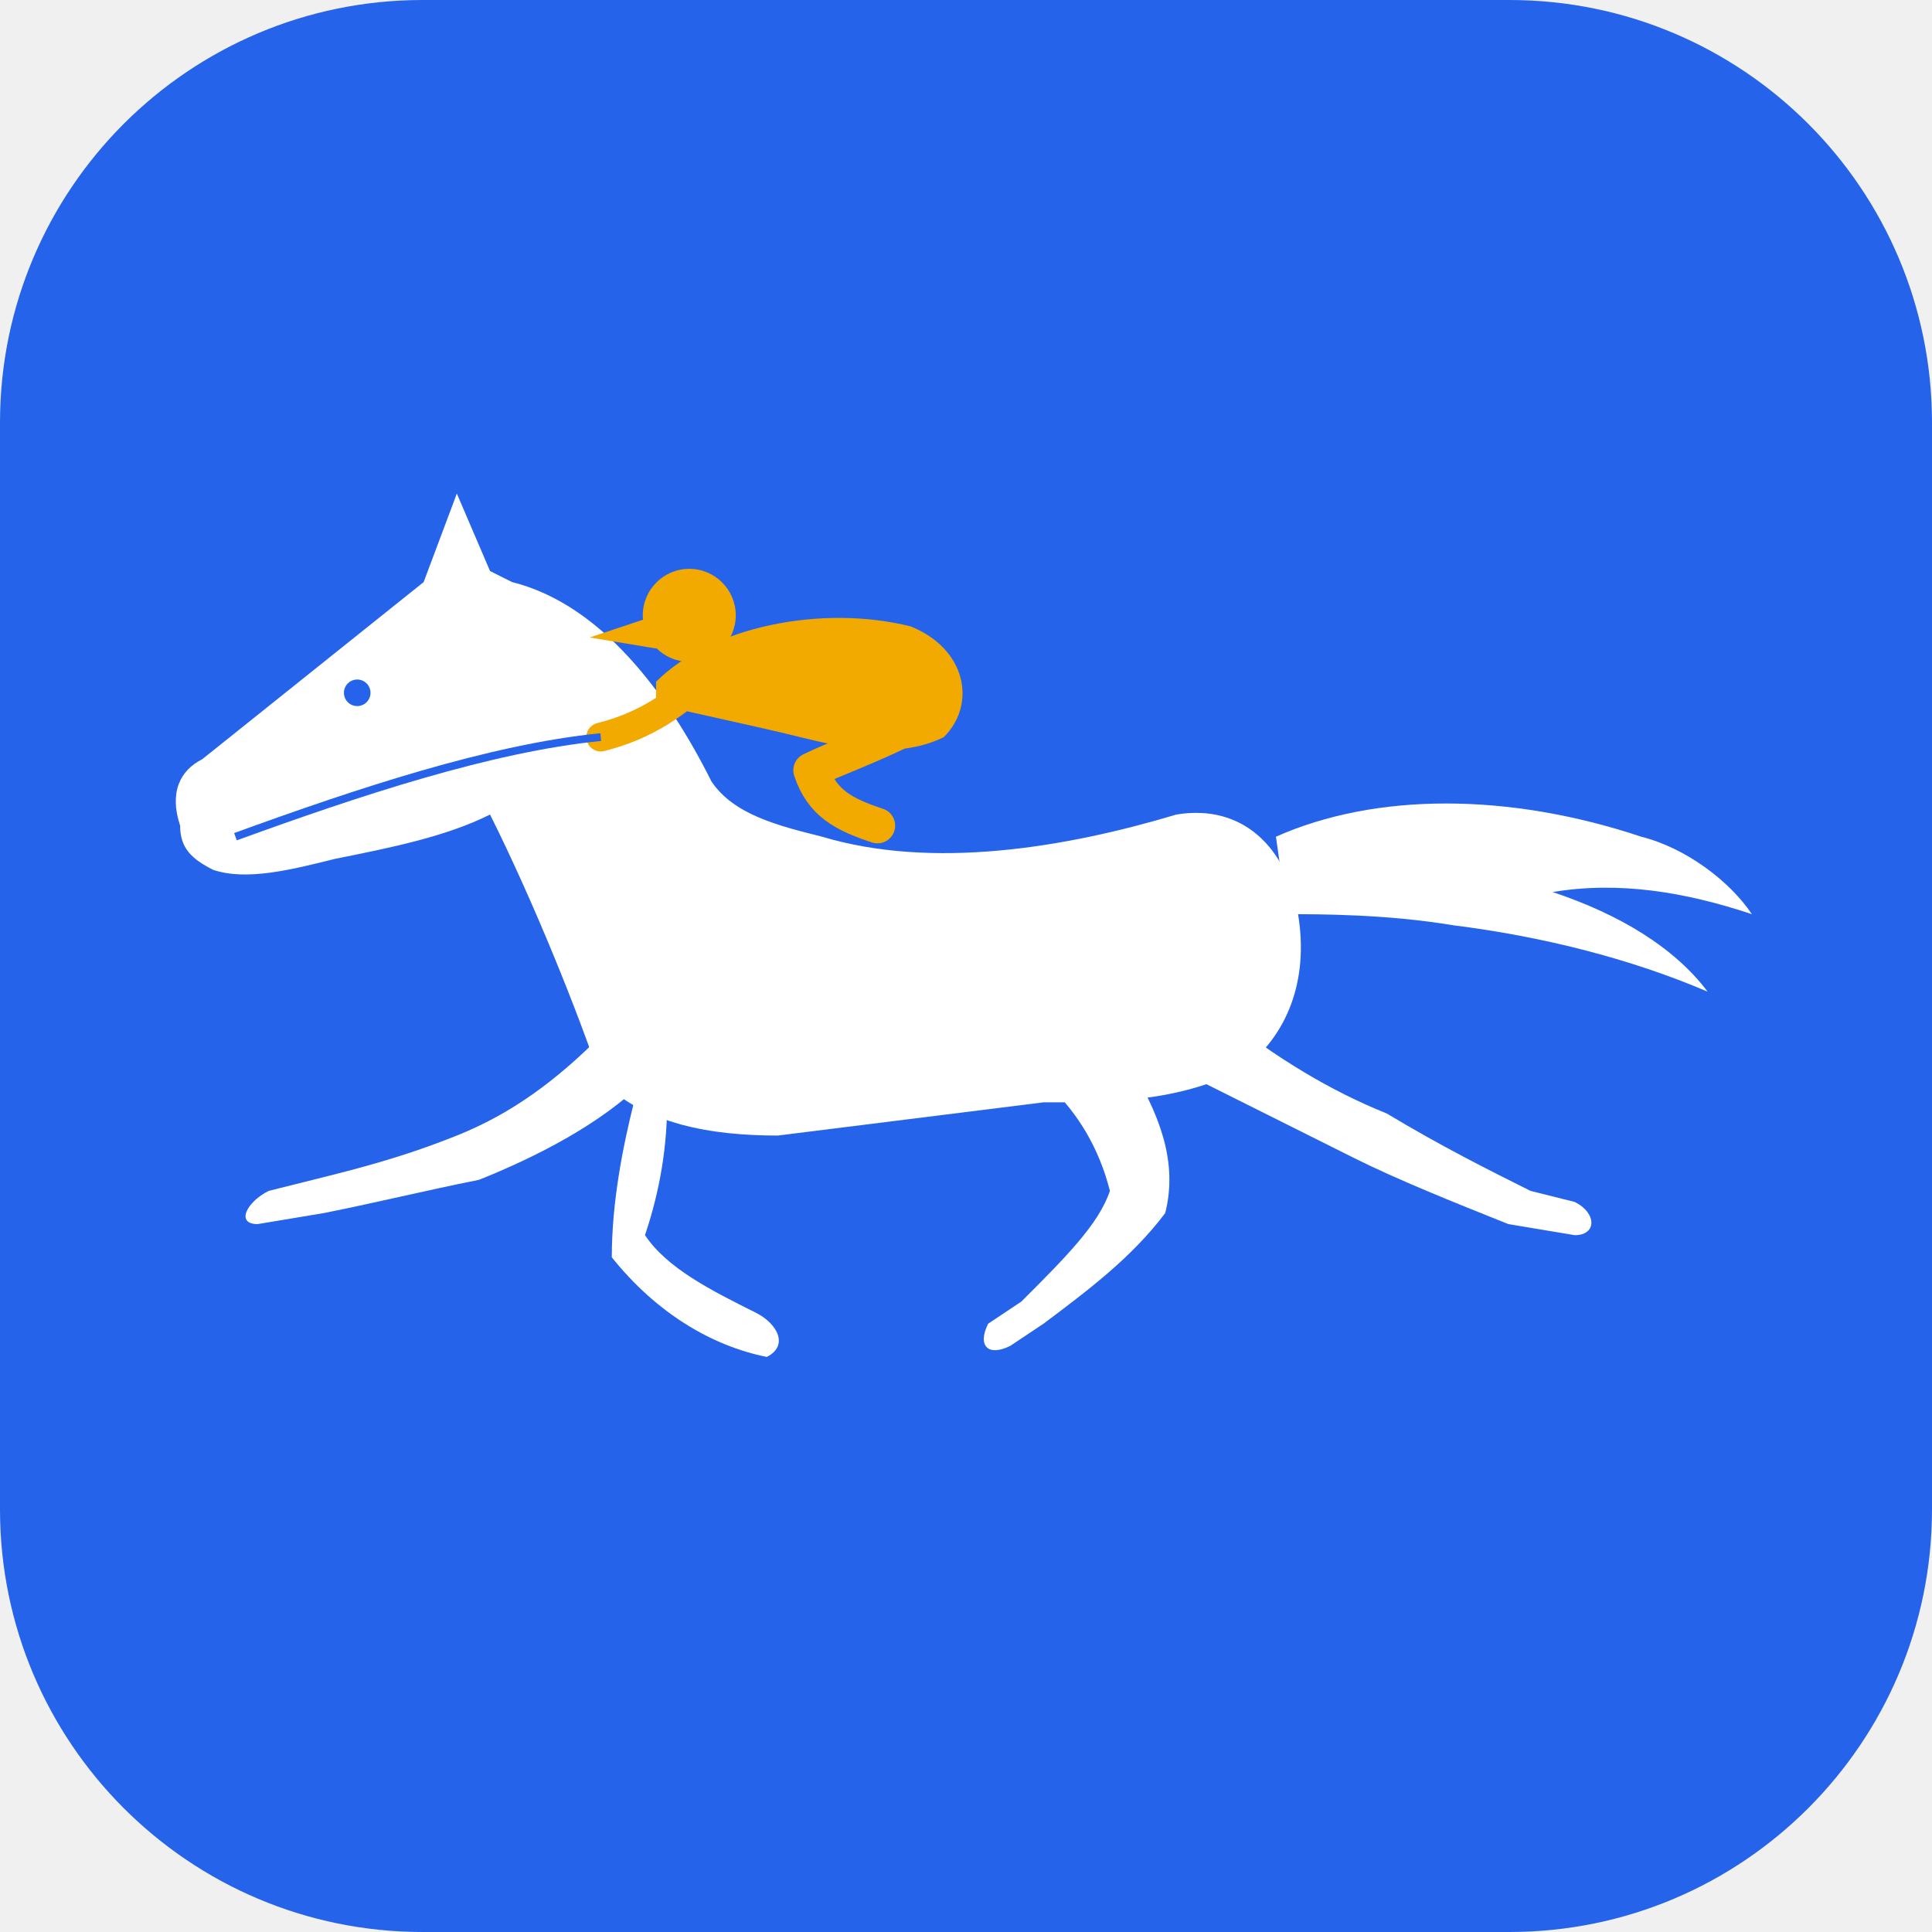
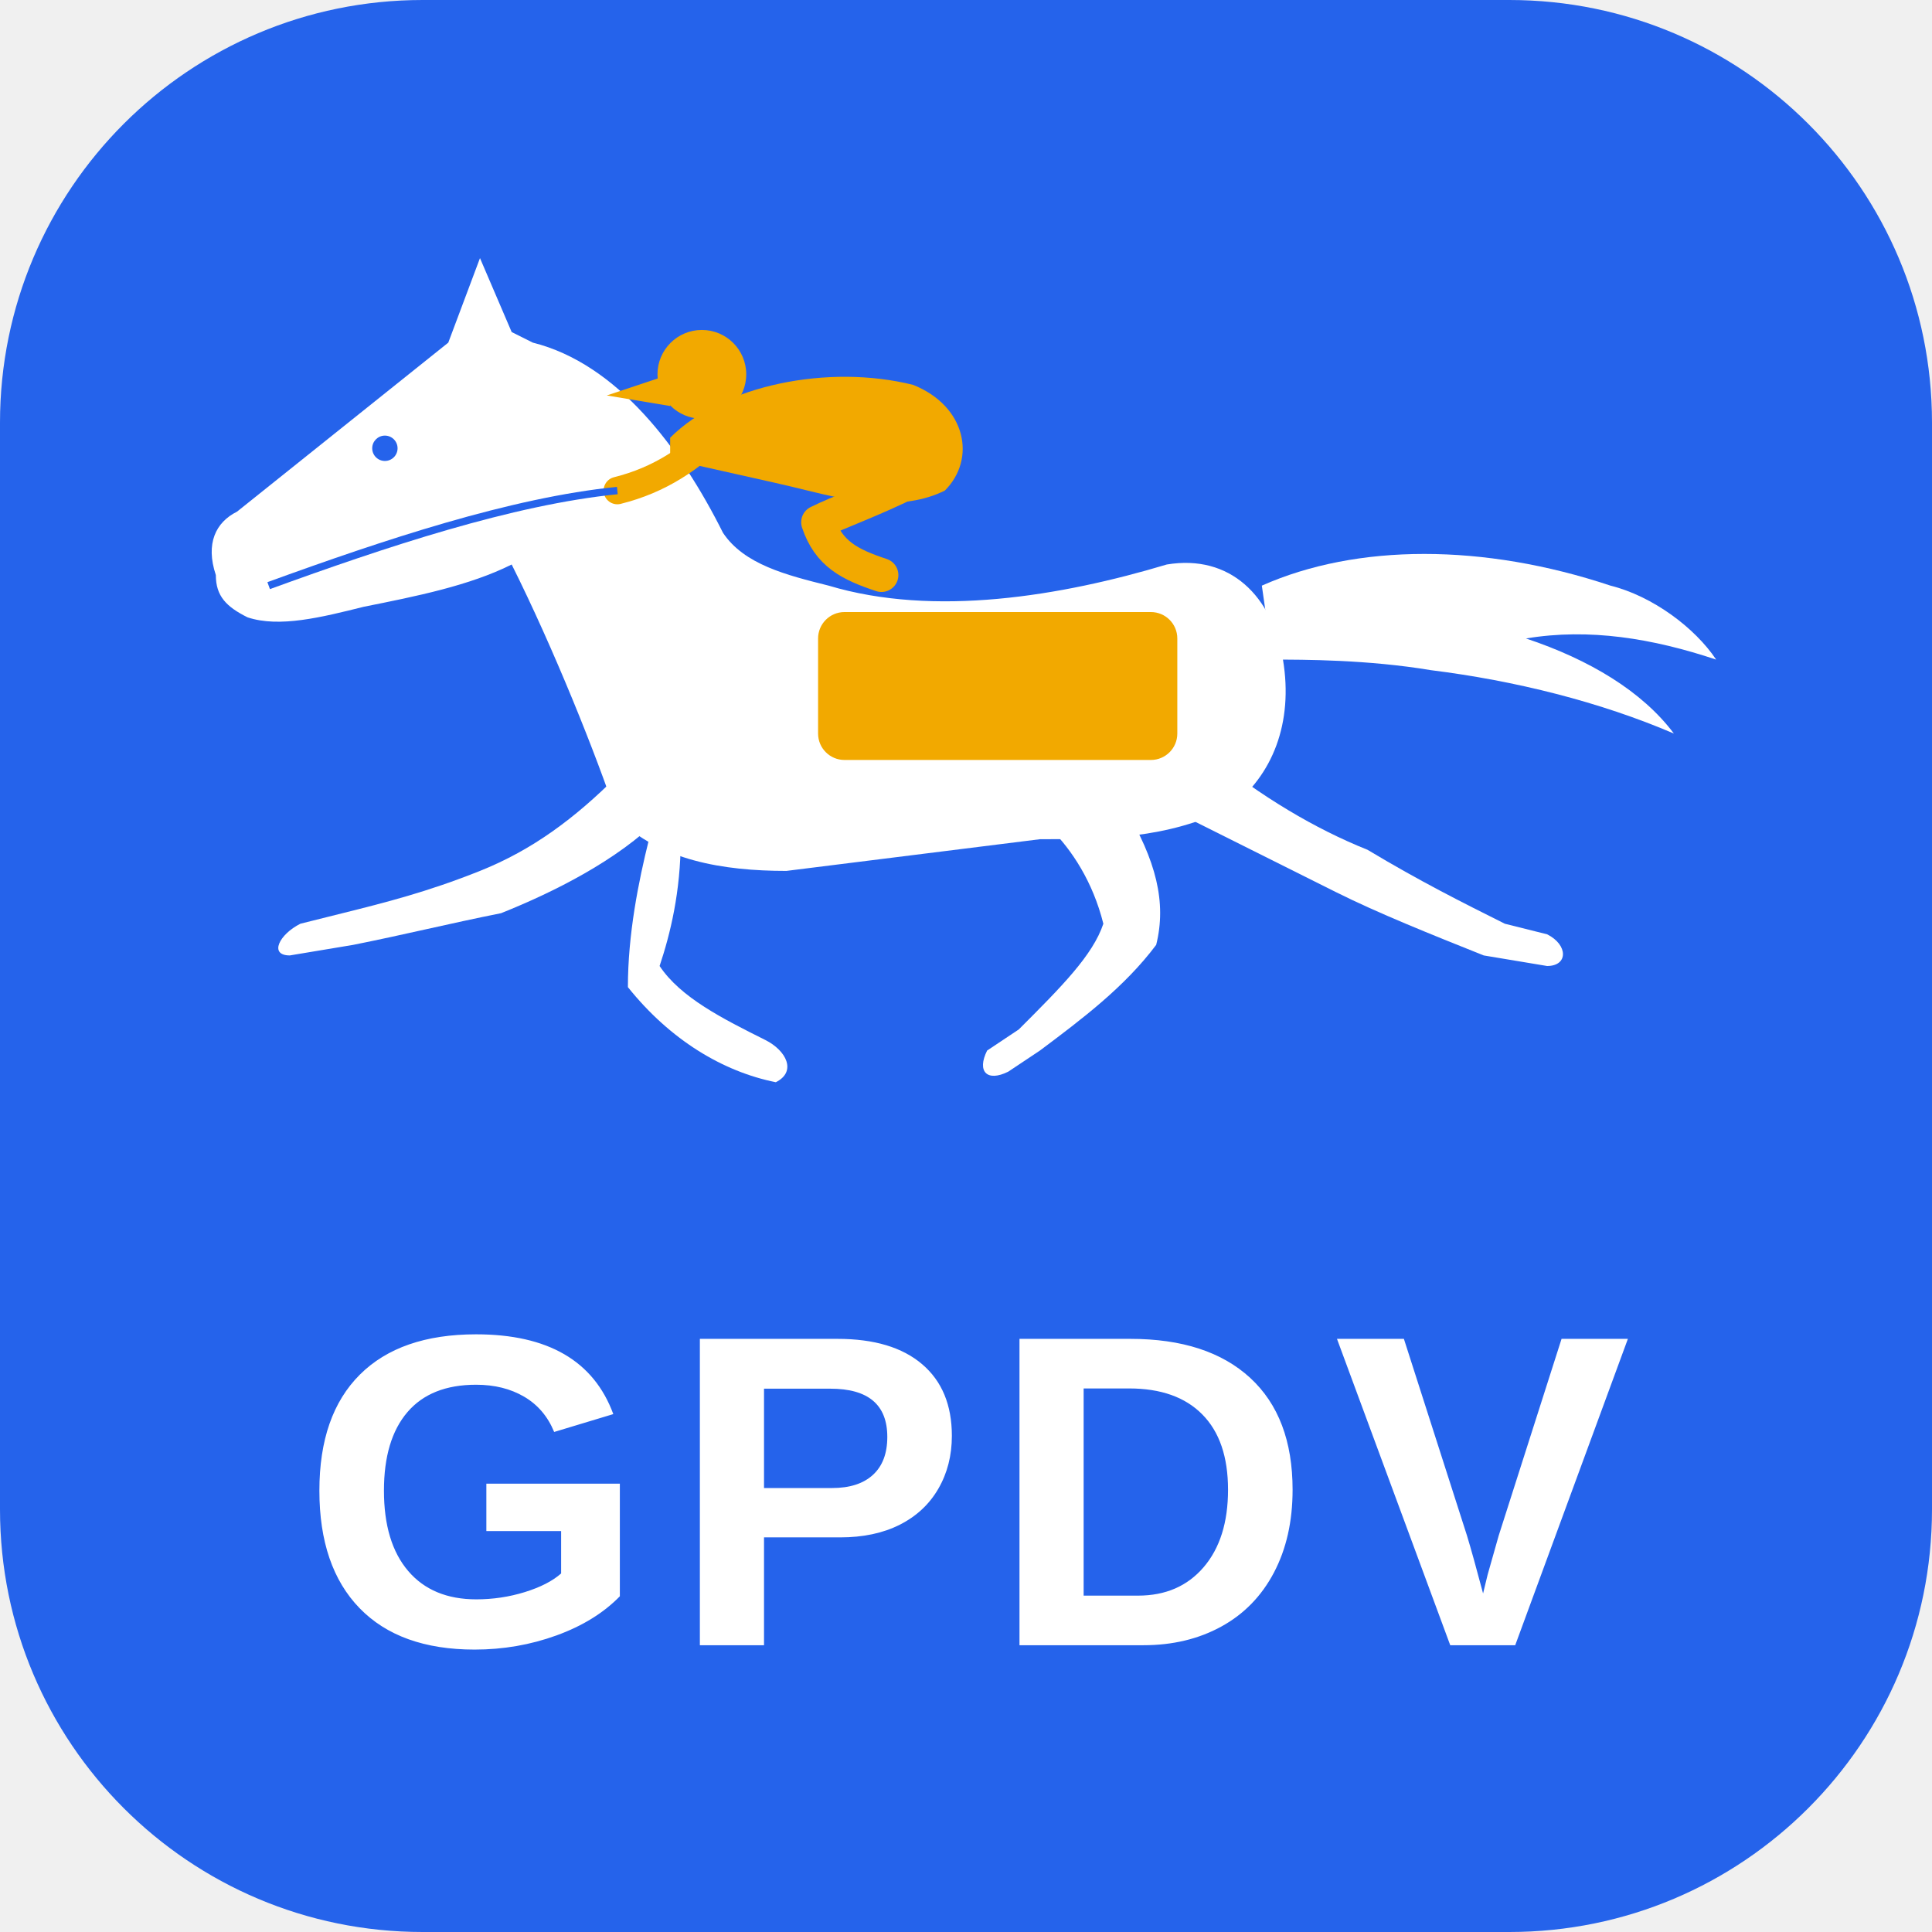
<svg xmlns="http://www.w3.org/2000/svg" viewBox="0 0 512 512" role="img" aria-label="Gestion PDV">
  <rect width="512" height="512" rx="112" fill="#2563EB" />
-   <svg x="36" y="122" width="440" height="264" viewBox="10 0 150 90">
+   <svg x="46" y="60" width="420" height="252" viewBox="10 0 150 90">
    <g fill="#FFFFFF">
      <path d="M113 34 C122 30 134 30 146 34 C150 35 154 38 156 41 C150 39 144 38 138 39 C144 41 149 44 152 48 C145 45 137 43 129 42 C123 41 117 41 114 41 Z" />
      <path d="M14 33 C13 30 14 28 16 27 L36 11 L39 3 L42 10 L44 11 C52 13 58 21 62 29 C64 32 68 33 72 34 C82 37 94 35 104 32 C110 31 114 35 115 41 C116 47 114 52 110 55 C104 58 98 58 92 58 C84 59 76 60 68 61 C62 61 56 60 52 56 C50 50 46 40 42 32 C38 34 33 35 28 36 C24 37 20 38 17 37 C15 36 14 35 14 33 Z" />
      <path d="M52 52 C48 56 44 59 39 61 C34 63 30 64 26 65 L22 66 C20 67 19 69 21 69 L27 68 C32 67 36 66 41 65 C46 63 52 60 56 56 Z" />
      <path d="M58 58 C58 63 57 67 56 70 C58 73 62 75 66 77 C68 78 69 80 67 81 C62 80 57 77 53 72 C53 67 54 62 55 58 Z" />
      <path d="M108 50 C113 54 118 57 123 59 C128 62 132 64 136 66 L140 67 C142 68 142 70 140 70 L134 69 C129 67 124 65 120 63 C114 60 108 57 102 54 Z" />
      <path d="M100 55 C103 60 104 64 103 68 C100 72 96 75 92 78 L89 80 C87 81 86 80 87 78 L90 76 C94 72 97 69 98 66 C97 62 95 59 93 57 Z" />
    </g>
    <g fill="#F2A900">
      <circle cx="60" cy="14" r="4.2" />
      <path d="M57 14 L51 16 L57 17 Z" />
      <path d="M57 20 C62 15 72 13 80 15 C85 17 86 22 83 25 C79 27 74 26 70 25 C66 24 61 23 57 22 Z" />
    </g>
    <g fill="none" stroke="#F2A900" stroke-linecap="round" stroke-linejoin="round">
      <path d="M62 19 C59 22 56 24 52 25" stroke-width="2.6" />
      <path d="M80 24 C76 26 73 27 71 28 C72 31 74 32 77 33" stroke-width="3.2" />
    </g>
+     <rect x="71" y="36.5" width="34" height="14" rx="2.5" fill="#F2A900" />
    <path d="M52 25 C42 26 30 30 19 34" fill="none" stroke="#2563EB" stroke-width="0.7" />
    <circle cx="30" cy="21" r="1.2" fill="#2563EB" />
  </svg>
+   <text x="256" y="436" text-anchor="middle" font-family="Poppins, 'Segoe UI', Arial, sans-serif" font-size="118" font-weight="800" letter-spacing="6" fill="#FFFFFF">GPDV</text>
</svg>
